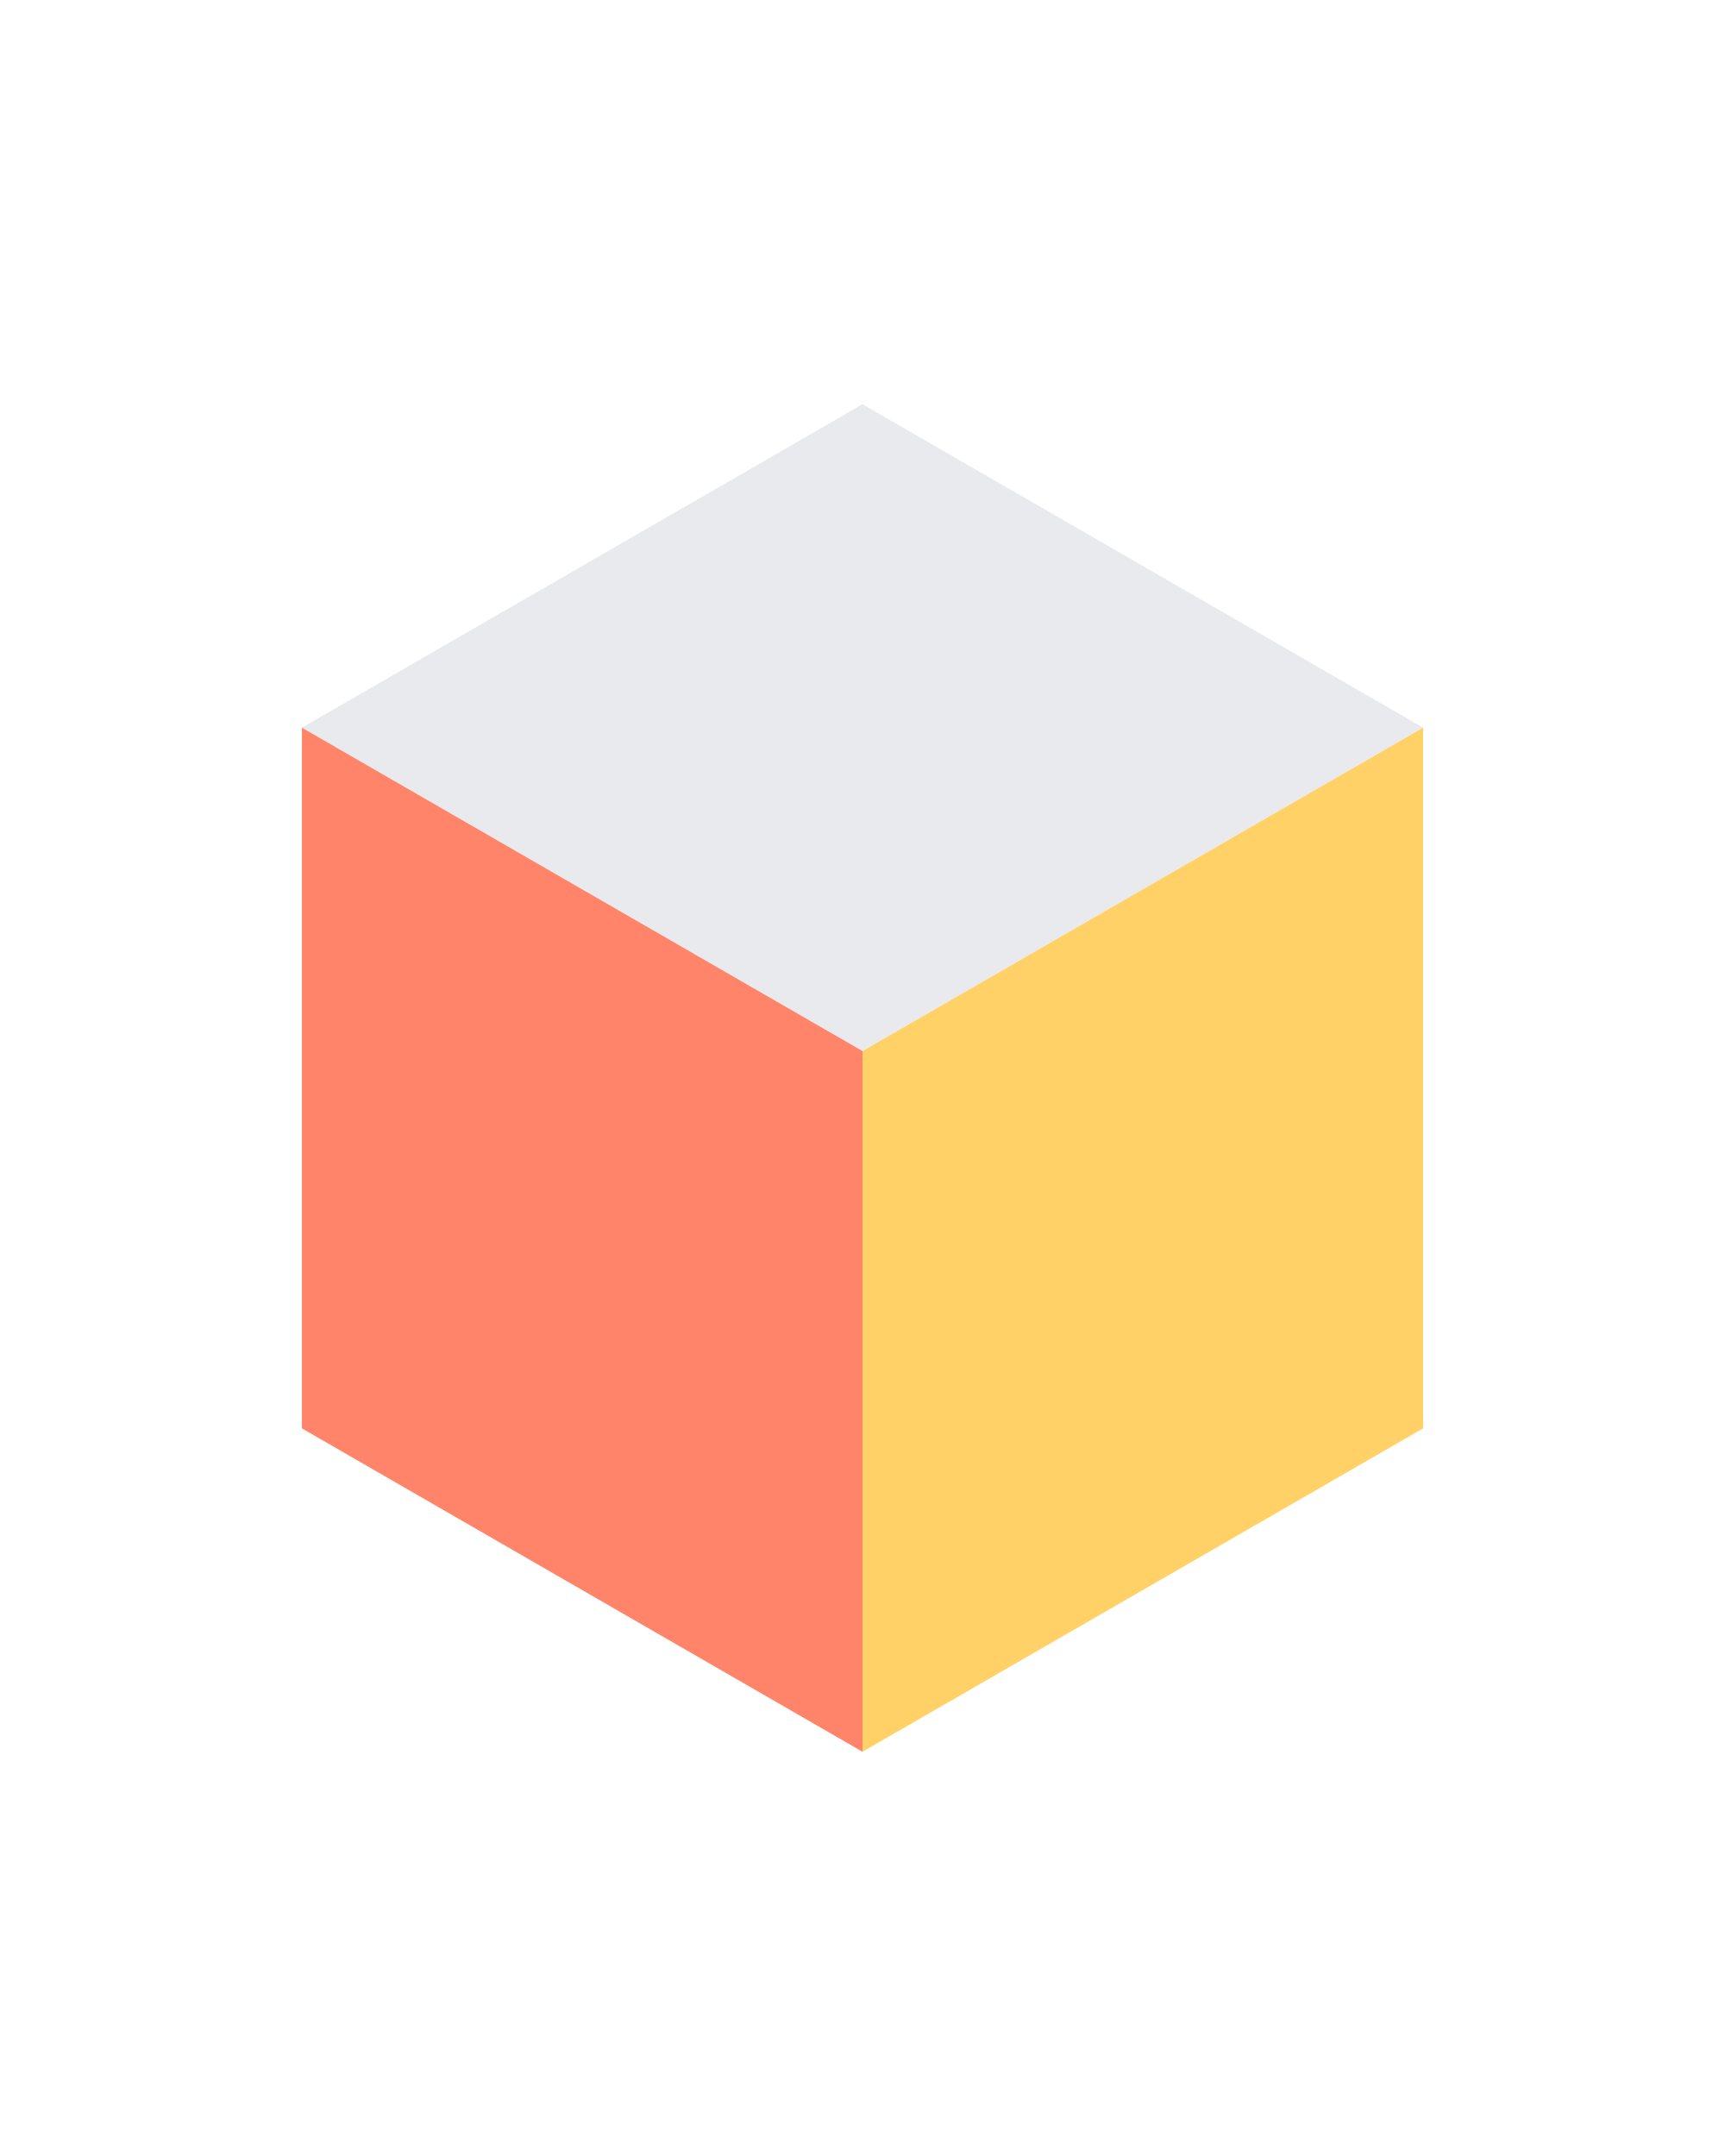
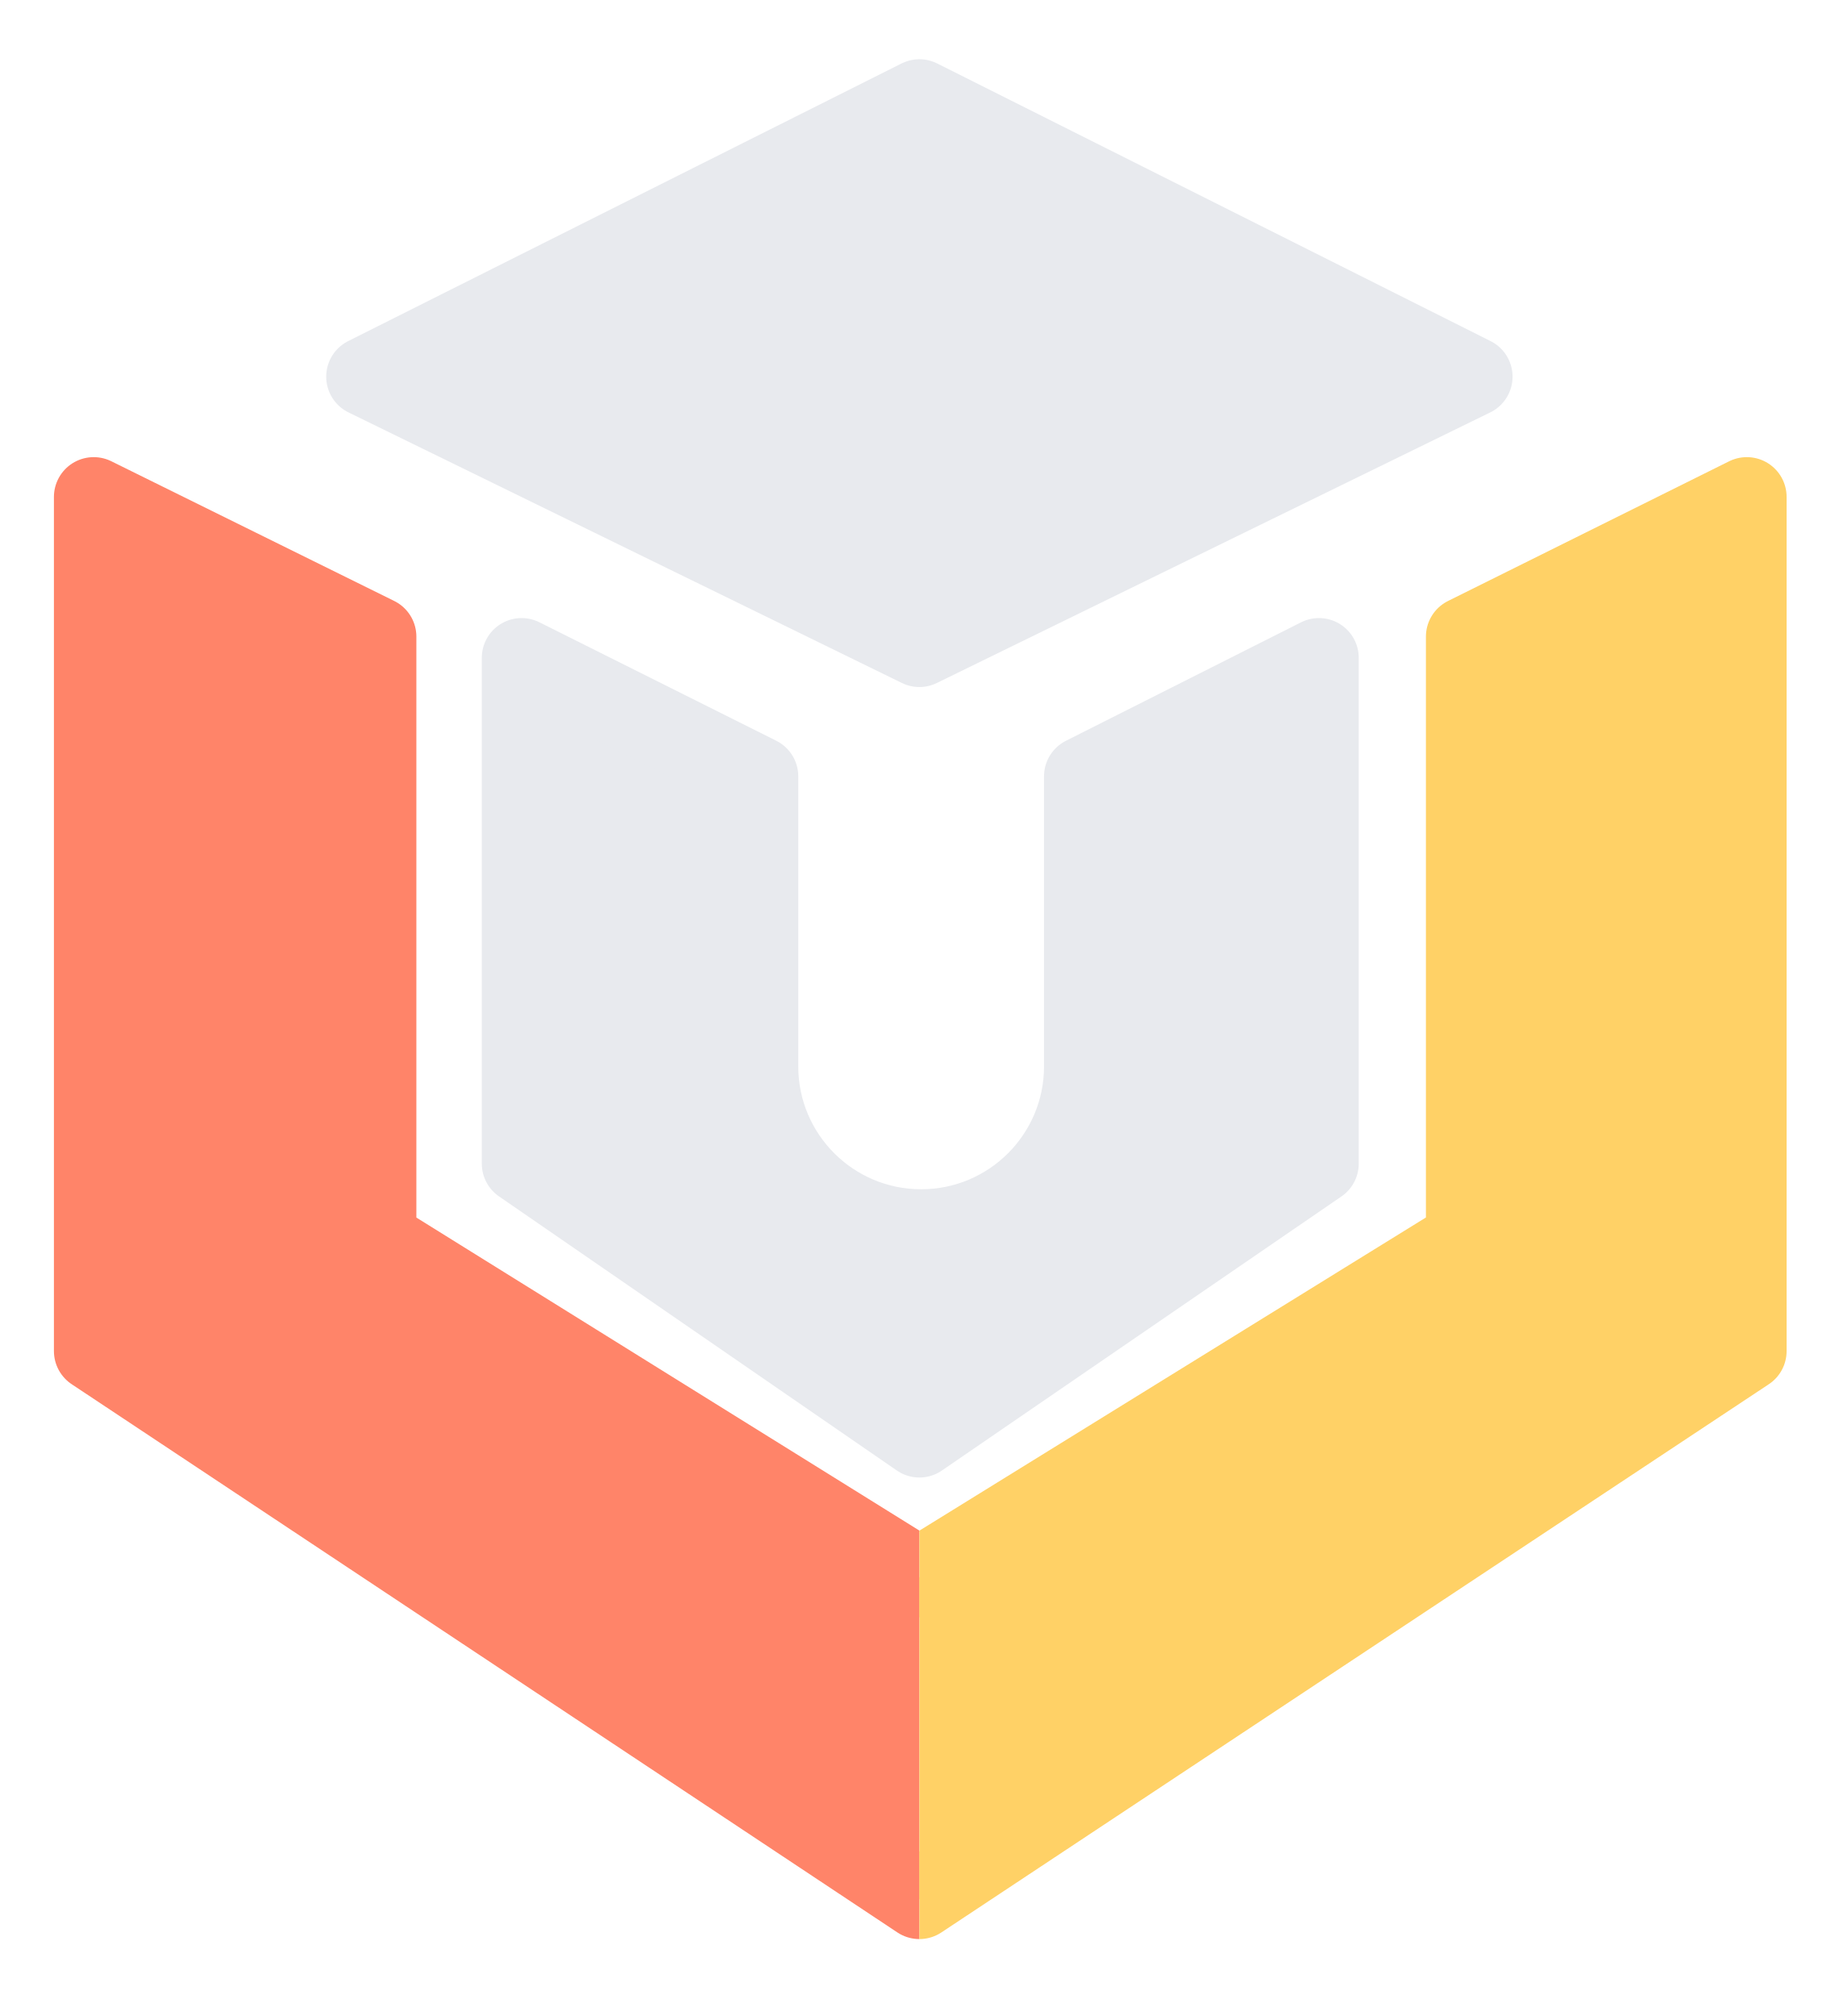
- <svg xmlns="http://www.w3.org/2000/svg" viewBox="0 0 32 40">
-   <path fill="#e8eaee" d="M16 7.5 26.4 13.5 16 19.5 5.6 13.5Z" />
-   <path fill="#ff8469" d="M5.6 13.5 16 19.5V32.5L5.6 26.5Z" />
-   <path fill="#ffd166" d="M16 19.5 26.4 13.5V26.5L16 32.5Z" />
+ <svg xmlns="http://www.w3.org/2000/svg" viewBox="8 4 104 114">
+   <defs>
+     <clipPath id="l">
+       <rect width="60" height="120" />
+     </clipPath>
+     <clipPath id="r">
+       <rect x="60" width="60" height="120" />
+     </clipPath>
+   </defs>
+   <g stroke-linejoin="round" stroke-width="4.5">
+     <path class="keep" fill="#e8eaee" stroke="#e8eaee" d="M60 9.6L91.3 25.3L60 40.6L28.7 25.3Z" />
+     <path fill="#ff8469" stroke="#ff8469" clip-path="url(#l)" d="M13.3 32.1L13.3 80.4L60 111.4L106.8 80.4L106.8 32.1L90.9 40L90.9 74.1L60 93.2L29.3 74.1L29.3 40Z" />
+     <path fill="#ffd166" stroke="#ffd166" clip-path="url(#r)" d="M13.3 32.1L13.3 80.4L60 111.4L106.8 80.4L106.8 32.1L90.9 40L90.9 74.1L60 93.2L29.3 74.1L29.3 40Z" />
+     <path fill="#e8eaee" stroke="#e8eaee" d="M37.5 41.2L37.5 69.8L60 85.3L82.6 69.8L82.6 41.2L69.3 47.9L69.3 64.3A9.2 9.2 0 0 1 50.9 64.3L50.9 47.9Z" />
+   </g>
</svg>
